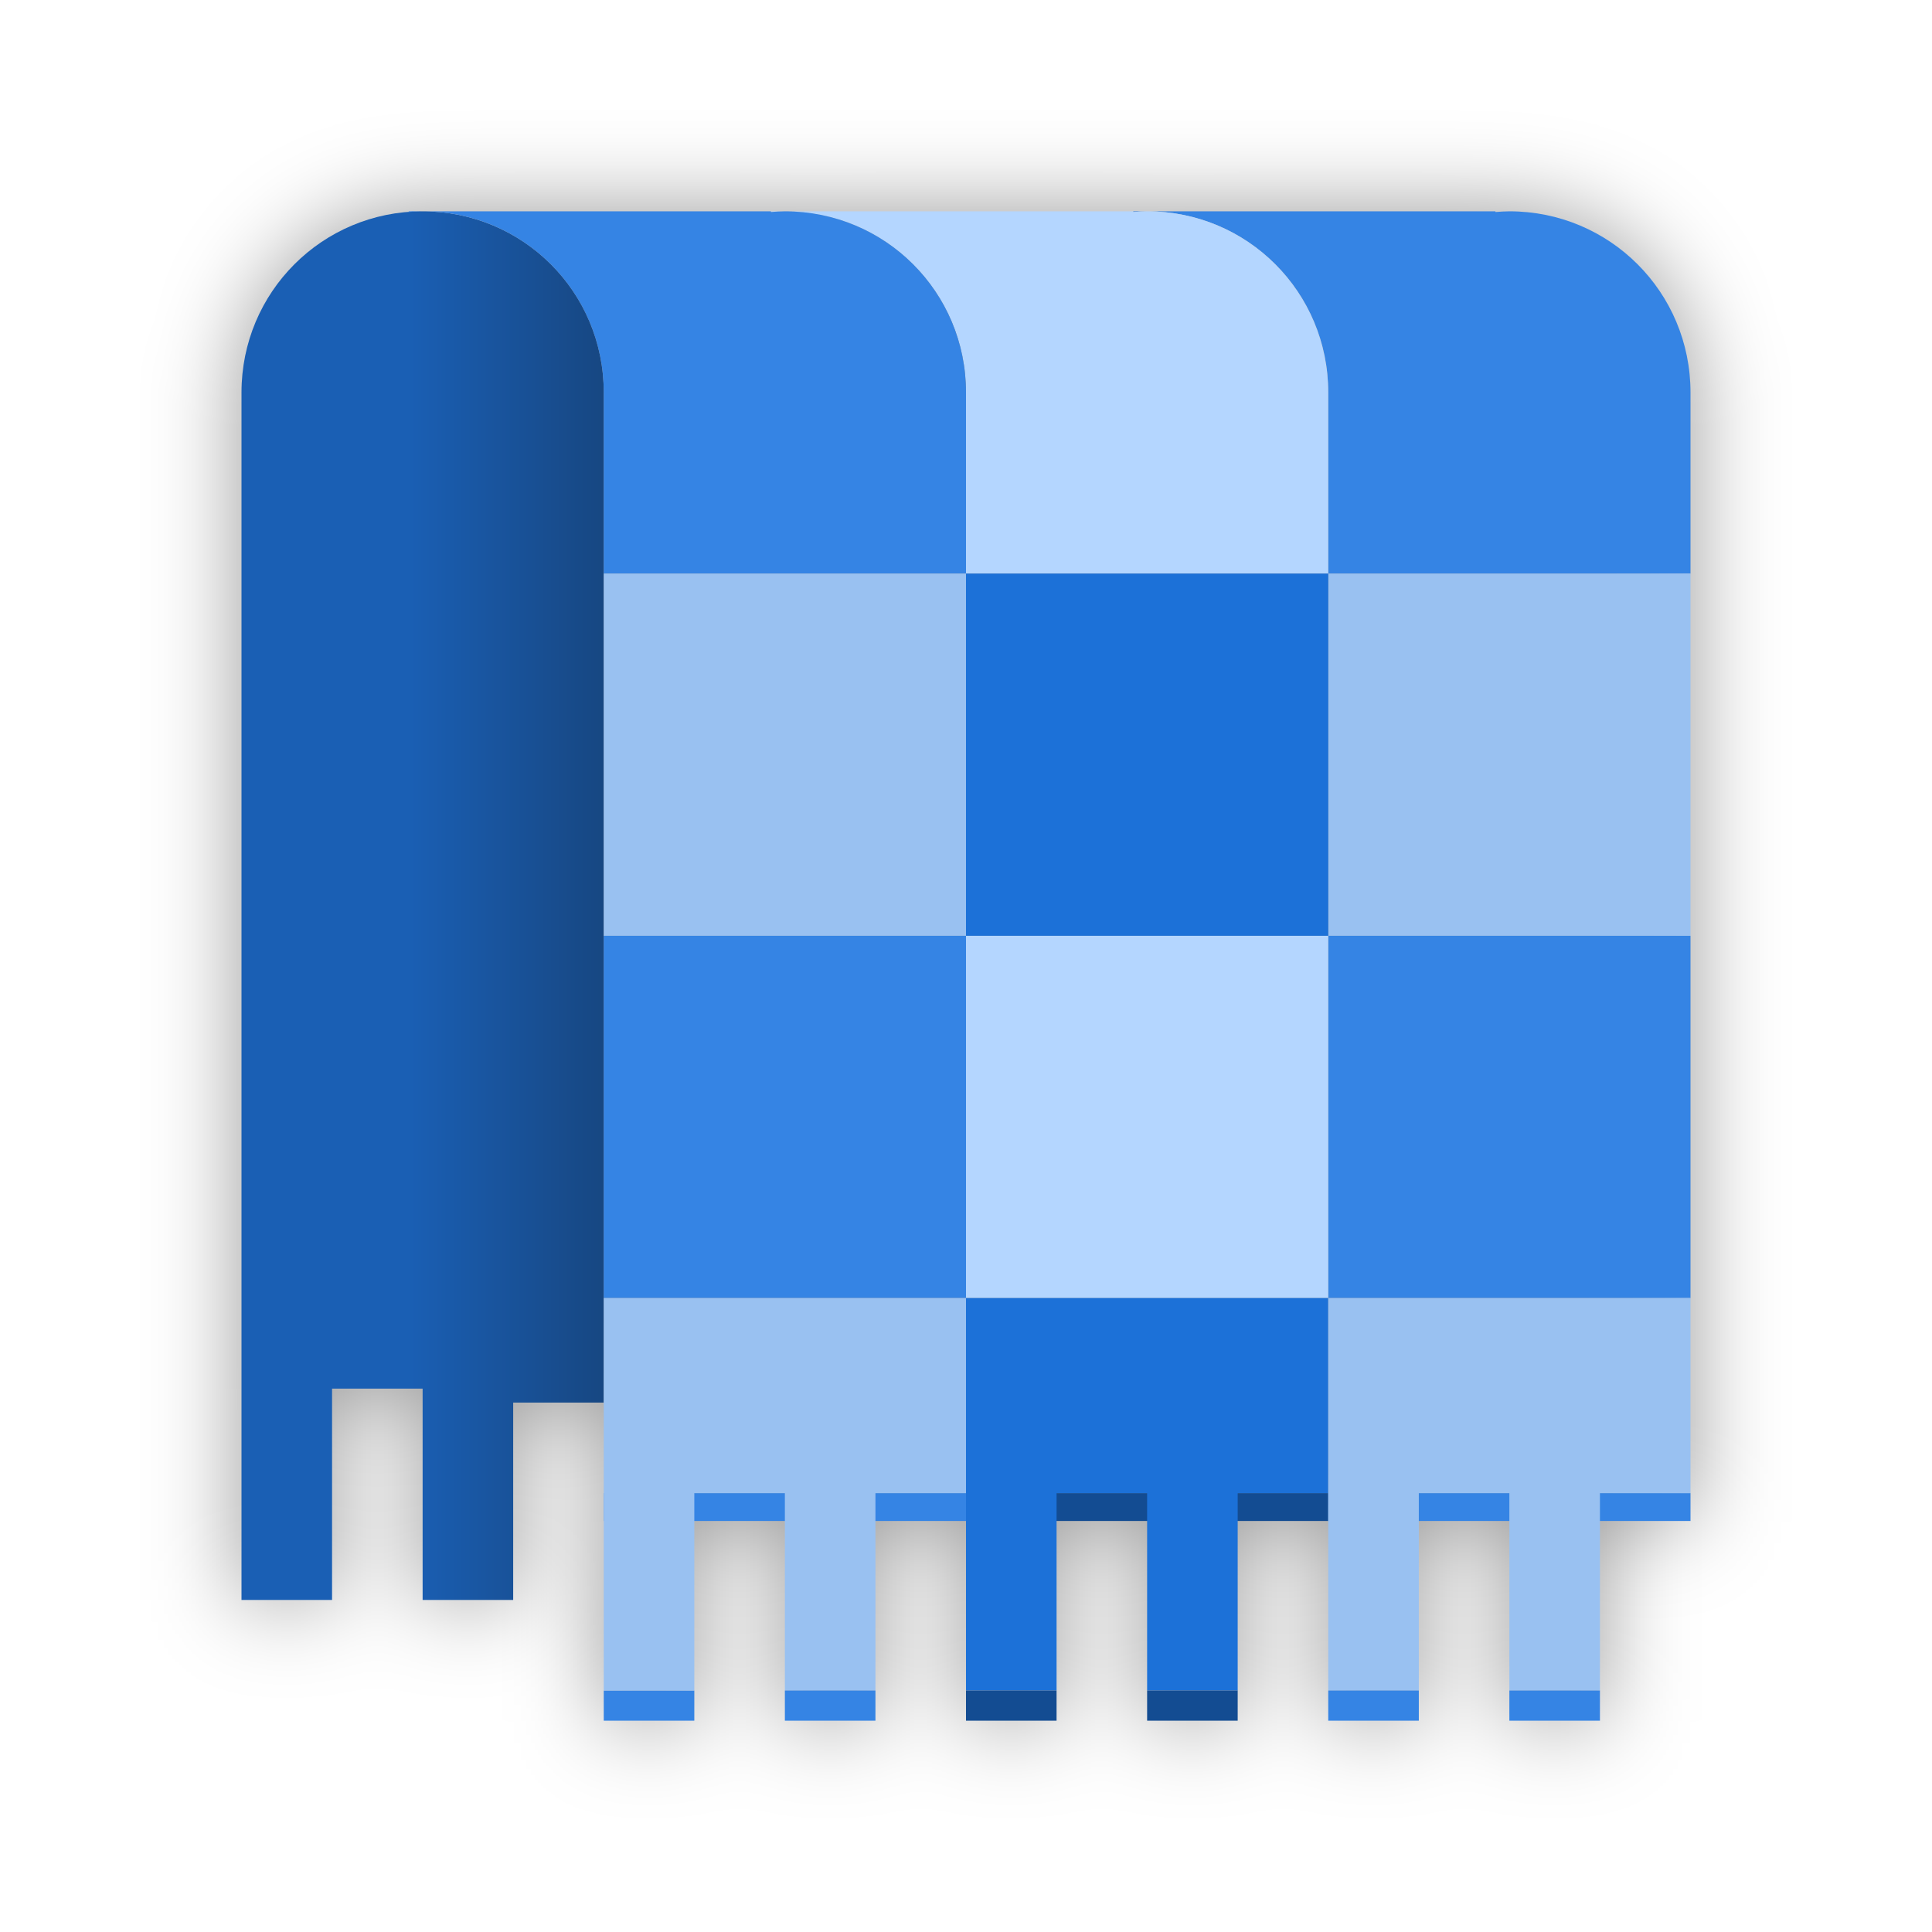
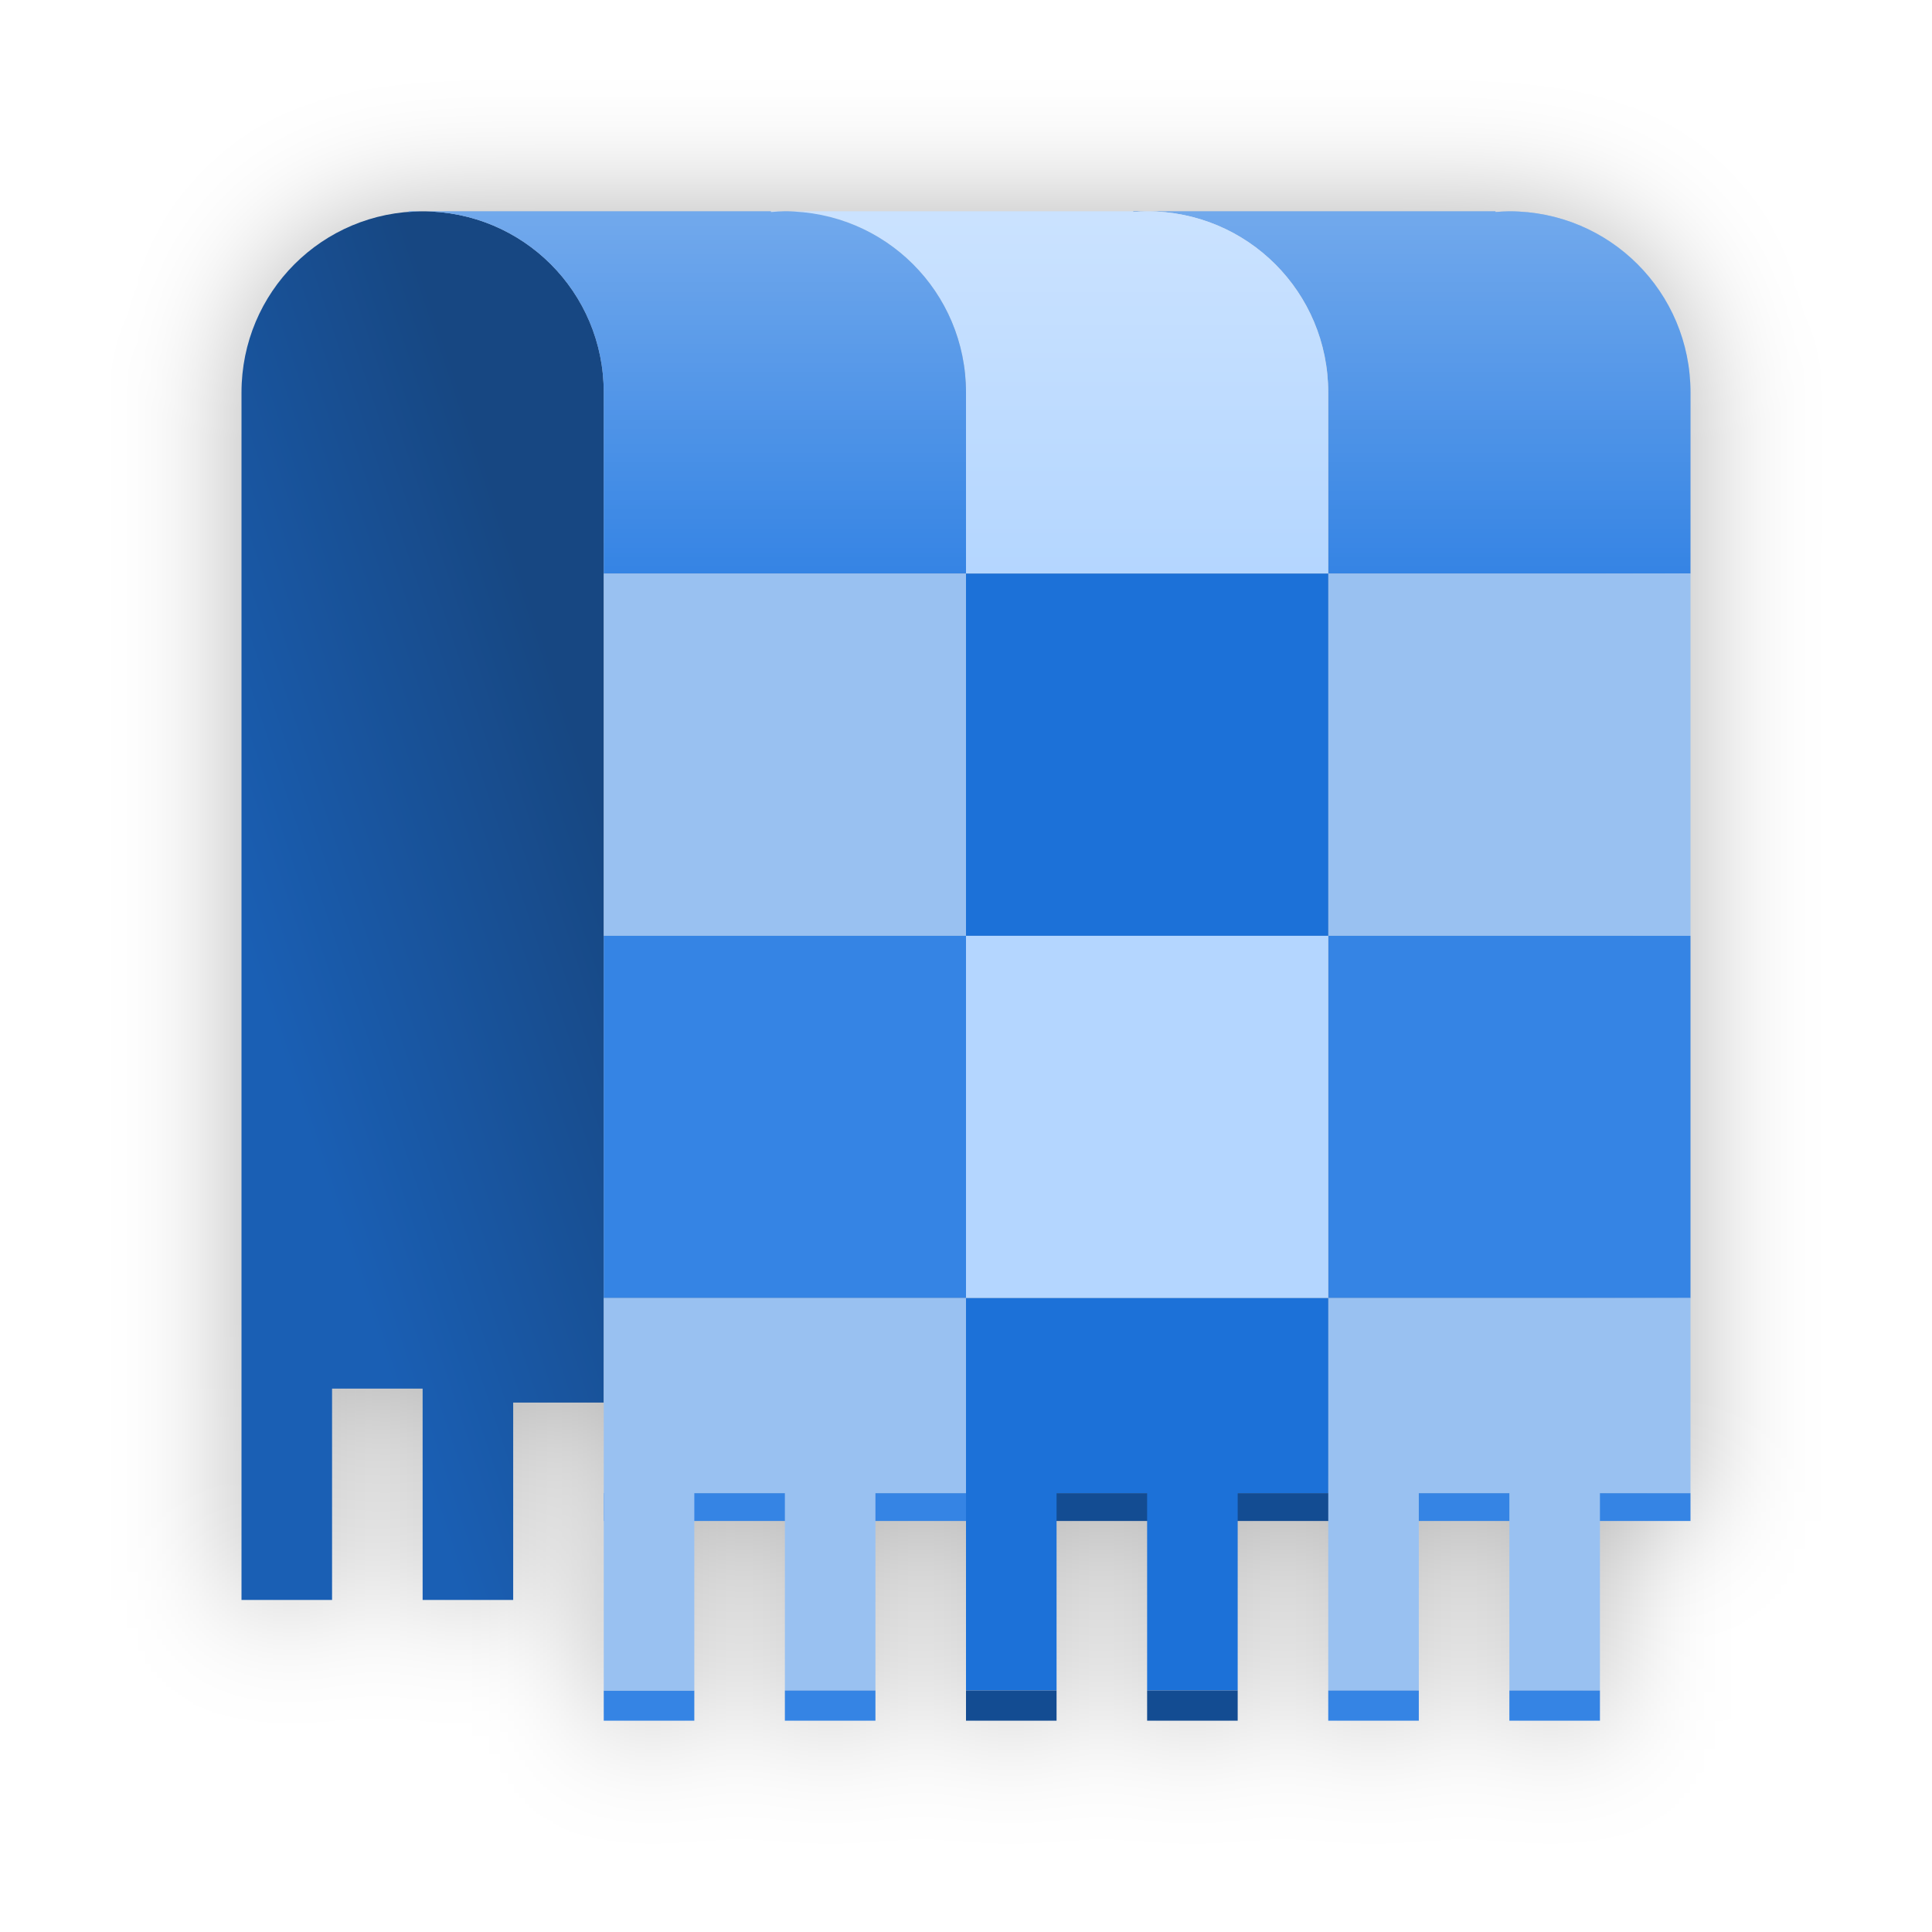
<svg xmlns="http://www.w3.org/2000/svg" xmlns:xlink="http://www.w3.org/1999/xlink" width="128px" height="128px" version="1.1" viewBox="0 0 128 128" id="svg134">
  <defs id="defs14">
    <linearGradient id="linearGradient1345" x1="32" x2="46" y1="80" y2="80" gradientTransform="matrix(.92308 0 0 .92308 -2.4615 -10.769)" gradientUnits="userSpaceOnUse">
      <stop stop-color="#1a5fb4" offset="0" id="stop4" />
      <stop stop-color="#134b91" offset="1" id="stop6" />
    </linearGradient>
    <linearGradient id="linearGradient1345-3" x1="32" x2="46" y1="80" y2="80" gradientTransform="matrix(.92308 0 0 .92308 -2.4615 162.15)" gradientUnits="userSpaceOnUse">
      <stop stop-color="#1a5fb4" offset="0" id="stop9" />
      <stop stop-color="#174782" offset="1" id="stop11" />
    </linearGradient>
    <filter id="filter1354" style="color-interpolation-filters:sRGB;">
      <feFlood id="feFlood1344" result="flood" flood-color="rgb(255,0,0)" flood-opacity="1" />
      <feComposite id="feComposite1346" result="composite1" operator="in" in2="SourceGraphic" in="flood" />
      <feGaussianBlur id="feGaussianBlur1348" result="blur" stdDeviation="0" in="composite1" />
      <feOffset id="feOffset1350" result="offset" dy="0" dx="0" />
      <feComposite id="feComposite1352" result="fbSourceGraphic" operator="over" in2="offset" in="SourceGraphic" />
      <feColorMatrix id="feColorMatrix1356" values="0 0 0 -1 0 0 0 0 -1 0 0 0 0 -1 0 0 0 0 1 0" in="fbSourceGraphic" result="fbSourceGraphicAlpha" />
      <feFlood in="fbSourceGraphic" result="flood" flood-color="rgb(255,0,0)" flood-opacity="1" id="feFlood1358" />
      <feComposite result="composite1" operator="in" in="flood" id="feComposite1360" in2="fbSourceGraphic" />
      <feGaussianBlur result="blur" stdDeviation="0" in="composite1" id="feGaussianBlur1362" />
      <feOffset result="offset" dy="0" dx="0" id="feOffset1364" />
      <feComposite result="fbSourceGraphic" operator="atop" in="offset" id="feComposite1366" in2="offset" />
      <feColorMatrix id="feColorMatrix1368" values="0 0 0 -1 0 0 0 0 -1 0 0 0 0 -1 0 0 0 0 1 0" in="fbSourceGraphic" result="fbSourceGraphicAlpha" />
      <feFlood in="fbSourceGraphic" result="flood" flood-color="rgb(255,0,0)" flood-opacity="1" id="feFlood1370" />
      <feComposite result="composite1" operator="in" in="flood" id="feComposite1372" in2="fbSourceGraphic" />
      <feGaussianBlur result="blur" stdDeviation="0" in="composite1" id="feGaussianBlur1374" />
      <feOffset result="offset" dy="0" dx="0" id="feOffset1376" />
      <feComposite result="fbSourceGraphic" operator="over" in="fbSourceGraphic" id="feComposite1378" in2="offset" />
      <feColorMatrix id="feColorMatrix1380" values="0 0 0 -1 0 0 0 0 -1 0 0 0 0 -1 0 0 0 0 1 0" in="fbSourceGraphic" result="fbSourceGraphicAlpha" />
      <feFlood in="fbSourceGraphic" result="flood" flood-color="rgb(255,0,0)" flood-opacity="1" id="feFlood1382" />
      <feComposite result="composite1" operator="out" in="flood" id="feComposite1384" in2="fbSourceGraphic" />
      <feGaussianBlur result="blur" stdDeviation="0" in="composite1" id="feGaussianBlur1386" />
      <feOffset result="offset" dy="0" dx="0" id="feOffset1388" />
      <feComposite result="fbSourceGraphic" operator="atop" in="offset" id="feComposite1390" in2="fbSourceGraphic" />
      <feColorMatrix id="feColorMatrix1392" values="0 0 0 -1 0 0 0 0 -1 0 0 0 0 -1 0 0 0 0 1 0" in="fbSourceGraphic" result="fbSourceGraphicAlpha" />
      <feFlood in="fbSourceGraphic" result="flood" flood-color="rgb(255,0,0)" flood-opacity="1" id="feFlood1394" />
      <feComposite result="composite1" operator="out" in="flood" id="feComposite1396" in2="fbSourceGraphic" />
      <feGaussianBlur result="blur" stdDeviation="0" in="composite1" id="feGaussianBlur1398" />
      <feOffset result="offset" dy="30.029" dx="17.781" id="feOffset1400" />
      <feComposite result="fbSourceGraphic" operator="atop" in="offset" id="feComposite1402" in2="fbSourceGraphic" />
      <feColorMatrix id="feColorMatrix1404" values="0 0 0 -1 0 0 0 0 -1 0 0 0 0 -1 0 0 0 0 1 0" in="fbSourceGraphic" result="fbSourceGraphicAlpha" />
      <feFlood in="fbSourceGraphic" result="flood" flood-color="rgb(255,0,0)" flood-opacity="1" id="feFlood1406" />
      <feComposite result="composite1" operator="out" in="flood" id="feComposite1408" in2="fbSourceGraphic" />
      <feGaussianBlur result="blur" stdDeviation="0" in="composite1" id="feGaussianBlur1410" />
      <feOffset result="offset" dy="30.029" dx="17.781" id="feOffset1412" />
      <feComposite result="fbSourceGraphic" operator="atop" in="offset" id="feComposite1414" in2="fbSourceGraphic" />
      <feColorMatrix id="feColorMatrix1416" values="0 0 0 -1 0 0 0 0 -1 0 0 0 0 -1 0 0 0 0 1 0" in="fbSourceGraphic" result="fbSourceGraphicAlpha" />
      <feFlood in="fbSourceGraphic" result="flood" flood-color="rgb(255,0,0)" flood-opacity="1" id="feFlood1418" />
      <feComposite result="composite1" operator="in" in="flood" id="feComposite1420" in2="fbSourceGraphic" />
      <feGaussianBlur result="blur" stdDeviation="0" in="composite1" id="feGaussianBlur1422" />
      <feOffset result="offset" dy="30.029" dx="17.781" id="feOffset1424" />
      <feComposite result="fbSourceGraphic" operator="over" in="fbSourceGraphic" id="feComposite1426" in2="offset" />
      <feColorMatrix id="feColorMatrix1428" values="0 0 0 -1 0 0 0 0 -1 0 0 0 0 -1 0 0 0 0 1 0" in="fbSourceGraphic" result="fbSourceGraphicAlpha" />
      <feFlood in="fbSourceGraphic" result="flood" flood-color="rgb(255,0,0)" flood-opacity="1" id="feFlood1430" />
      <feComposite result="composite1" operator="in" in="flood" id="feComposite1432" in2="fbSourceGraphic" />
      <feGaussianBlur result="blur" stdDeviation="0" in="composite1" id="feGaussianBlur1434" />
      <feOffset result="offset" dy="30.029" dx="17.781" id="feOffset1436" />
      <feComposite result="composite2" operator="over" in="fbSourceGraphic" id="feComposite1438" in2="offset" />
    </filter>
    <filter id="filter1486" style="color-interpolation-filters:sRGB;">
      <feFlood id="feFlood1476" result="flood" flood-color="rgb(0,0,0)" flood-opacity="0.498" />
      <feComposite id="feComposite1478" result="composite1" operator="in" in2="SourceGraphic" in="flood" />
      <feGaussianBlur id="feGaussianBlur1480" result="blur" stdDeviation="3" in="composite1" />
      <feOffset id="feOffset1482" result="offset" dy="0" dx="0" />
      <feComposite id="feComposite1484" result="composite2" operator="over" in2="offset" in="SourceGraphic" />
    </filter>
-     <linearGradient gradientTransform="matrix(0.9230769,0,0,0.9230769,-2.461539,-11.84615)" gradientUnits="userSpaceOnUse" y2="80" x2="46" y1="80" x1="32" id="linearGradient1345-36" xlink:href="#linearGradient1343" />
-     <linearGradient id="linearGradient1343">
-       <stop id="stop1339" offset="0" style="stop-color:#1a5fb4;stop-opacity:1;" />
-       <stop id="stop1341" offset="1" style="stop-color:#174782;stop-opacity:1" />
-     </linearGradient>
    <filter style="color-interpolation-filters:sRGB;" id="filter1082">
      <feFlood flood-opacity="0.4" flood-color="rgb(0,0,0)" result="flood" id="feFlood1072" />
      <feComposite in="flood" in2="SourceGraphic" operator="in" result="composite1" id="feComposite1074" />
      <feGaussianBlur in="composite1" stdDeviation="3" result="blur" id="feGaussianBlur1076" />
      <feOffset dx="0" dy="0" result="offset" id="feOffset1078" />
      <feComposite in="SourceGraphic" in2="offset" operator="over" result="composite2" id="feComposite1080" />
    </filter>
    <filter id="filter1021" style="color-interpolation-filters:sRGB;">
      <feFlood id="feFlood1011" result="flood" flood-color="rgb(0,0,0)" flood-opacity="0.4" />
      <feComposite id="feComposite1013" result="composite1" operator="in" in2="SourceGraphic" in="flood" />
      <feGaussianBlur id="feGaussianBlur1015" result="blur" stdDeviation="3" in="composite1" />
      <feOffset id="feOffset1017" result="offset" dy="0" dx="0" />
      <feComposite id="feComposite1019" result="composite2" operator="over" in2="offset" in="SourceGraphic" />
    </filter>
+     <filter style="color-interpolation-filters:sRGB;" id="filter3418">
+       <feFlood flood-opacity="0.298" flood-color="rgb(0,0,0)" result="flood" id="feFlood3408" />
+       <feComposite in="flood" in2="SourceGraphic" operator="in" result="composite1" id="feComposite3410" />
+       <feGaussianBlur in="composite1" stdDeviation="4" result="blur" id="feGaussianBlur3412" />
+       <feOffset dx="0" dy="0" result="offset" id="feOffset3414" />
+       <feComposite in="SourceGraphic" in2="offset" operator="over" result="composite2" id="feComposite3416" />
+     </filter>
+     <filter style="color-interpolation-filters:sRGB" id="filter3418-3">
+       <feFlood flood-opacity="0.298" flood-color="rgb(0,0,0)" result="flood" id="feFlood3408-6" />
+       <feComposite in="flood" in2="SourceGraphic" operator="in" result="composite1" id="feComposite3410-1" />
+       <feGaussianBlur in="composite1" stdDeviation="4" result="blur" id="feGaussianBlur3412-0" />
+       <feOffset dx="0" dy="0" result="offset" id="feOffset3414-6" />
+       <feComposite in="SourceGraphic" in2="offset" operator="over" result="composite2" id="feComposite3416-3" />
+     </filter>
+     <filter style="color-interpolation-filters:sRGB" id="filter3418-3-2">
+       <feFlood flood-opacity="0.298" flood-color="rgb(0,0,0)" result="flood" id="feFlood3408-6-0" />
+       <feComposite in="flood" in2="SourceGraphic" operator="in" result="composite1" id="feComposite3410-1-6" />
+       <feGaussianBlur in="composite1" stdDeviation="4" result="blur" id="feGaussianBlur3412-0-1" />
+       <feOffset dx="0" dy="0" result="offset" id="feOffset3414-6-5" />
+       <feComposite in="SourceGraphic" in2="offset" operator="over" result="composite2" id="feComposite3416-3-5" />
+     </filter>
+     <linearGradient xlink:href="#linearGradient1360" id="linearGradient1362" x1="77" y1="32" x2="77" y2="56" gradientUnits="userSpaceOnUse" gradientTransform="translate(-49.93495,-2.386715)" />
+     <linearGradient id="linearGradient1360">
+       <stop style="stop-color:#ffffff;stop-opacity:0.3" offset="0" id="stop1356" />
+       <stop style="stop-color:#ffffff;stop-opacity:0;" offset="1" id="stop1358" />
+     </linearGradient>
+     <linearGradient gradientTransform="matrix(0.9230769,0,0,0.9230769,-171.4215,-7.832245)" gradientUnits="userSpaceOnUse" y2="71.333" x2="46" y1="80" x1="20" id="linearGradient1345-7" xlink:href="#linearGradient1343" />
+     <linearGradient id="linearGradient1343">
+       <stop id="stop1339" offset="0" style="stop-color:#1a5fb4;stop-opacity:1;" />
+       <stop id="stop1341" offset="1" style="stop-color:#174782;stop-opacity:1" />
+     </linearGradient>
+     <linearGradient xlink:href="#linearGradient1360" id="linearGradient1362-5" x1="77" y1="32" x2="77" y2="56" gradientUnits="userSpaceOnUse" gradientTransform="translate(-176.96,-13.9861)" />
+     <filter style="color-interpolation-filters:sRGB;" id="filter1178">
+       <feFlood flood-opacity="0.298" flood-color="rgb(0,0,0)" result="flood" id="feFlood1168" />
+       <feComposite in="flood" in2="SourceGraphic" operator="in" result="composite1" id="feComposite1170" />
+       <feGaussianBlur in="composite1" stdDeviation="4" result="blur" id="feGaussianBlur1172" />
+       <feOffset dx="0" dy="0" result="offset" id="feOffset1174" />
+       <feComposite in="SourceGraphic" in2="offset" operator="over" result="composite2" id="feComposite1176" />
+     </filter>
  </defs>
-   <g style="filter:url(#filter1021)" id="g1009">
-     <path id="rect1288" style="fill:url(#linearGradient1345-36);fill-opacity:1;stroke-width:8.907;paint-order:stroke fill markers" d="m 28,14 c -6.648,0 -12,5.352 -12,12 v 36 30 V 106 h 6 V 92 h 6 V 106 h 6 V 92.923 h 6 v -30.923 -36 c 0,-6.648 -5.352,-12 -12,-12 z" />
-     <path d="m 75.077,14 v 0.047 c 0.306,-0.023 0.611,-0.047 0.923,-0.047 z m 0.923,0 c 6.648,0 12,5.352 12,12 0,28 0,-16 0,12 h 24 c 0,-28 0,16 0,-12 0,-6.648 -5.352,-12 -12,-12 -0.312,0 -0.617,0.024 -0.923,0.047 v -0.047 z" style="fill:#3584e4;fill-opacity:1;stroke-width:11.047;paint-order:stroke fill markers" id="path1348" />
-     <rect y="38" x="88" height="24" width="24" id="rect1350" style="fill:#99c1f1;fill-opacity:1;stroke-width:14.343;paint-order:stroke fill markers" />
-     <path d="m 51.077,14 v 0.047 c 0.306,-0.023 0.611,-0.047 0.923,-0.047 z m 0.923,0 c 6.648,0 12,5.352 12,12 0,28 0,-16 0,12 h 24 c 0,-28 0,16 0,-12 0,-6.648 -5.352,-12 -12,-12 -0.312,0 -0.617,0.024 -0.923,0.047 v -0.047 z" style="fill:#b4d6ff;fill-opacity:1;stroke-width:11.047;paint-order:stroke fill markers" id="path1318" />
-     <path id="path1320" style="fill:#3584e4;fill-opacity:1;stroke-width:11.047;paint-order:stroke fill markers" d="m 27.077,14 v 0.047 c 0.306,-0.023 0.611,-0.047 0.923,-0.047 z m 0.923,0 c 6.648,0 12,5.352 12,12 0,28 0,-16 0,12 h 24 c 0,-28 0,16 0,-12 0,-6.648 -5.352,-12 -12,-12 -0.312,0 -0.617,0.024 -0.923,0.047 v -0.047 z" />
-     <rect y="62" x="88" height="24" width="24" id="rect1352" style="fill:#3584e4;fill-opacity:1;stroke-width:14.343;paint-order:stroke fill markers" />
-     <rect y="38" x="64" height="24" width="24" id="rect1322" style="fill:#1c71d8;fill-opacity:1;stroke-width:14.343;paint-order:stroke fill markers" />
-     <rect style="fill:#99c1f1;fill-opacity:1;stroke-width:14.343;paint-order:stroke fill markers" id="rect1325" width="24" height="24" x="40" y="38" />
-     <rect y="62" x="40" height="24" width="24" id="rect1329" style="fill:#3584e4;fill-opacity:1;stroke-width:14.343;paint-order:stroke fill markers" />
-     <rect y="62" x="64" height="24" width="24" id="rect1331" style="fill:#b4d6ff;fill-opacity:1;stroke-width:14.343;paint-order:stroke fill markers" />
-     <rect style="opacity:1;fill:#134c92;fill-opacity:1;stroke-width:21.049;paint-order:stroke fill markers" id="rect1388" width="24" height="1.846" x="64" y="98.923" />
-     <path id="rect1335" style="fill:#1c71d8;fill-opacity:1;stroke-width:10.525;paint-order:stroke fill markers" d="M 64,86 V 98.924 112 h 6 V 98.924 h 6 V 112 h 6 V 98.924 h 6 v -12.924 z" />
-     <rect style="opacity:1;fill:#3584e4;fill-opacity:1;stroke-width:21.049;paint-order:stroke fill markers" id="rect1354" width="24" height="1.846" x="88" y="98.923" />
-     <path d="M 88,86 V 98.924 112 h 6 V 98.924 h 6 V 112 h 6 V 98.924 h 6 v -12.924 z" style="fill:#99c1f1;fill-opacity:1;stroke-width:10.525;paint-order:stroke fill markers" id="path1356" />
-     <rect style="opacity:1;fill:#3584e4;fill-opacity:1;stroke-width:21.049;paint-order:stroke fill markers" id="rect1384" width="24" height="1.846" x="40" y="98.923" />
-     <rect style="opacity:1;fill:#3584e4;fill-opacity:1;stroke-width:10;paint-order:stroke fill markers" id="rect1372" width="6" height="2" x="40" y="112" />
-     <path id="rect1337" style="fill:#99c1f1;fill-opacity:1;stroke-width:10.525;paint-order:stroke fill markers" d="M 40,86 V 98.924 112 h 6 V 98.924 h 6 V 112 h 6 V 98.924 h 6 v -12.924 z" />
-     <rect y="112" x="64" height="2" width="6" id="rect1374" style="opacity:1;fill:#134c92;fill-opacity:1;stroke-width:10;paint-order:stroke fill markers" />
-     <rect y="112" x="52" height="2" width="6" id="rect1376" style="opacity:1;fill:#3584e4;fill-opacity:1;stroke-width:10;paint-order:stroke fill markers" />
-     <rect style="opacity:1;fill:#134c92;fill-opacity:1;stroke-width:10;paint-order:stroke fill markers" id="rect1378" width="6" height="2" x="76" y="112" />
-     <rect y="112" x="88" height="2" width="6" id="rect1358" style="opacity:1;fill:#3584e4;fill-opacity:1;stroke-width:10;paint-order:stroke fill markers" />
-     <rect style="opacity:1;fill:#3584e4;fill-opacity:1;stroke-width:10;paint-order:stroke fill markers" id="rect1360" width="6" height="2" x="100" y="112" />
+   <g id="g3879" transform="translate(41.93494)">
+     <g id="g4086" transform="translate(121.2668,-2.042315)">
+       <g id="g1166" transform="translate(5.758276,-1.971585)" style="filter:url(#filter1178)">
+         <path id="rect1288" style="fill:url(#linearGradient1345-7);fill-opacity:1;stroke-width:8.907;paint-order:stroke fill markers" d="m -140.96,18.014 c -6.648,0 -12,5.352 -12,12 v 36 30 14 h 6 V 96.014 h 6 V 110.014 h 6 V 96.937 h 6 v -30.923 -36 c 0,-6.648 -5.352,-12 -12,-12 z" />
+         <path d="m -93.883,18.014 v 0.047 c 0.306,-0.023 0.611,-0.047 0.923,-0.047 z m 0.923,0 c 6.648,0 12,5.352 12,12 0,28 0,-16 0,12 h 24 c 0,-28 0,16 0,-12 0,-6.648 -5.352,-12 -12,-12 -0.312,0 -0.617,0.024 -0.923,0.047 v -0.047 z" style="fill:#3584e4;fill-opacity:1;stroke-width:11.047;paint-order:stroke fill markers" id="path1348" />
+         <rect y="42.014" x="-80.96" height="24" width="24" id="rect1350" style="fill:#99c1f1;fill-opacity:1;stroke-width:14.343;paint-order:stroke fill markers" />
+         <rect y="66.014" x="-80.96" height="24" width="24" id="rect1352" style="fill:#3584e4;fill-opacity:1;stroke-width:14.343;paint-order:stroke fill markers" />
+         <path d="m -117.883,18.014 v 0.047 c 0.306,-0.023 0.611,-0.047 0.923,-0.047 z m 0.923,0 c 6.648,0 12,5.352 12,12 0,28 0,-16 0,12 h 24 c 0,-28 0,16 0,-12 0,-6.648 -5.352,-12 -12,-12 -0.312,0 -0.617,0.024 -0.923,0.047 v -0.047 z" style="fill:#b4d6ff;fill-opacity:1;stroke-width:11.047;paint-order:stroke fill markers" id="path1318" />
+         <rect y="42.014" x="-104.96" height="24" width="24" id="rect1322" style="fill:#1c71d8;fill-opacity:1;stroke-width:14.343;paint-order:stroke fill markers" />
+         <path id="path1320" style="fill:#3584e4;fill-opacity:1;stroke-width:11.047;paint-order:stroke fill markers" d="m -141.883,18.014 v 0.047 c 0.306,-0.023 0.611,-0.047 0.923,-0.047 z m 0.923,0 c 6.648,0 12,5.352 12,12 0,28 0,-16 0,12 h 24 c 0,-28 0,16 0,-12 0,-6.648 -5.352,-12 -12,-12 -0.312,0 -0.617,0.024 -0.923,0.047 v -0.047 z" />
+         <rect style="fill:#99c1f1;fill-opacity:1;stroke-width:14.343;paint-order:stroke fill markers" id="rect1325" width="24" height="24" x="-128.96" y="42.014" />
+         <rect y="66.014" x="-128.96" height="24" width="24" id="rect1329" style="fill:#3584e4;fill-opacity:1;stroke-width:14.343;paint-order:stroke fill markers" />
+         <rect y="66.014" x="-104.96" height="24" width="24" id="rect1331" style="fill:#b4d6ff;fill-opacity:1;stroke-width:14.343;paint-order:stroke fill markers" />
+         <rect style="opacity:1;fill:#3584e4;fill-opacity:1;stroke-width:21.049;paint-order:stroke fill markers" id="rect1354" width="24" height="1.846" x="-80.96" y="102.937" />
+         <path d="m -80.96,90.014 v 12.924 13.076 h 6 v -13.076 h 6 v 13.076 h 6 v -13.076 h 6 V 90.014 Z" style="fill:#99c1f1;fill-opacity:1;stroke-width:10.525;paint-order:stroke fill markers" id="path1356" />
+         <rect style="opacity:1;fill:#134c92;fill-opacity:1;stroke-width:21.049;paint-order:stroke fill markers" id="rect1388" width="24" height="1.846" x="-104.96" y="102.937" />
+         <path id="rect1335" style="fill:#1c71d8;fill-opacity:1;stroke-width:10.525;paint-order:stroke fill markers" d="m -104.96,90.014 v 12.924 13.076 h 6 v -13.076 h 6 v 13.076 h 6 v -13.076 h 6 V 90.014 Z" />
+         <rect style="opacity:1;fill:#3584e4;fill-opacity:1;stroke-width:10;paint-order:stroke fill markers" id="rect1360" width="6" height="2" x="-68.96" y="116.014" />
+         <rect y="116.014" x="-80.96" height="2" width="6" id="rect1358" style="opacity:1;fill:#3584e4;fill-opacity:1;stroke-width:10;paint-order:stroke fill markers" />
+         <rect style="opacity:1;fill:#3584e4;fill-opacity:1;stroke-width:21.049;paint-order:stroke fill markers" id="rect1384" width="24" height="1.846" x="-128.96" y="102.937" />
+         <rect style="opacity:1;fill:#3584e4;fill-opacity:1;stroke-width:10;paint-order:stroke fill markers" id="rect1372" width="6" height="2" x="-128.96" y="116.014" />
+         <path id="rect1337" style="fill:#99c1f1;fill-opacity:1;stroke-width:10.525;paint-order:stroke fill markers" d="m -128.96,90.014 v 12.924 13.076 h 6 v -13.076 h 6 v 13.076 h 6 v -13.076 h 6 V 90.014 Z" />
+         <rect y="116.014" x="-104.96" height="2" width="6" id="rect1374" style="opacity:1;fill:#134c92;fill-opacity:1;stroke-width:10;paint-order:stroke fill markers" />
+         <rect y="116.014" x="-116.96" height="2" width="6" id="rect1376" style="opacity:1;fill:#3584e4;fill-opacity:1;stroke-width:10;paint-order:stroke fill markers" />
+         <rect style="opacity:1;fill:#134c92;fill-opacity:1;stroke-width:10;paint-order:stroke fill markers" id="rect1378" width="6" height="2" x="-92.96" y="116.014" />
+         <path id="path1349" style="fill:url(#linearGradient1362-5);fill-opacity:1;stroke-width:11.047;paint-order:stroke fill markers" d="m -141.884,18.014 v 0.047 c 0.306,-0.023 0.612,-0.047 0.924,-0.047 z m 0.924,0 c 6.648,0 12,5.352 12,12 v 12 h 24 24 24 v -12 c 0,-6.648 -5.352,-12 -12,-12 -0.312,0 -0.618,0.024 -0.924,0.047 v -0.047 h -23.076 -0.924 -23.076 -0.924 z" />
+       </g>
+     </g>
  </g>
</svg>
